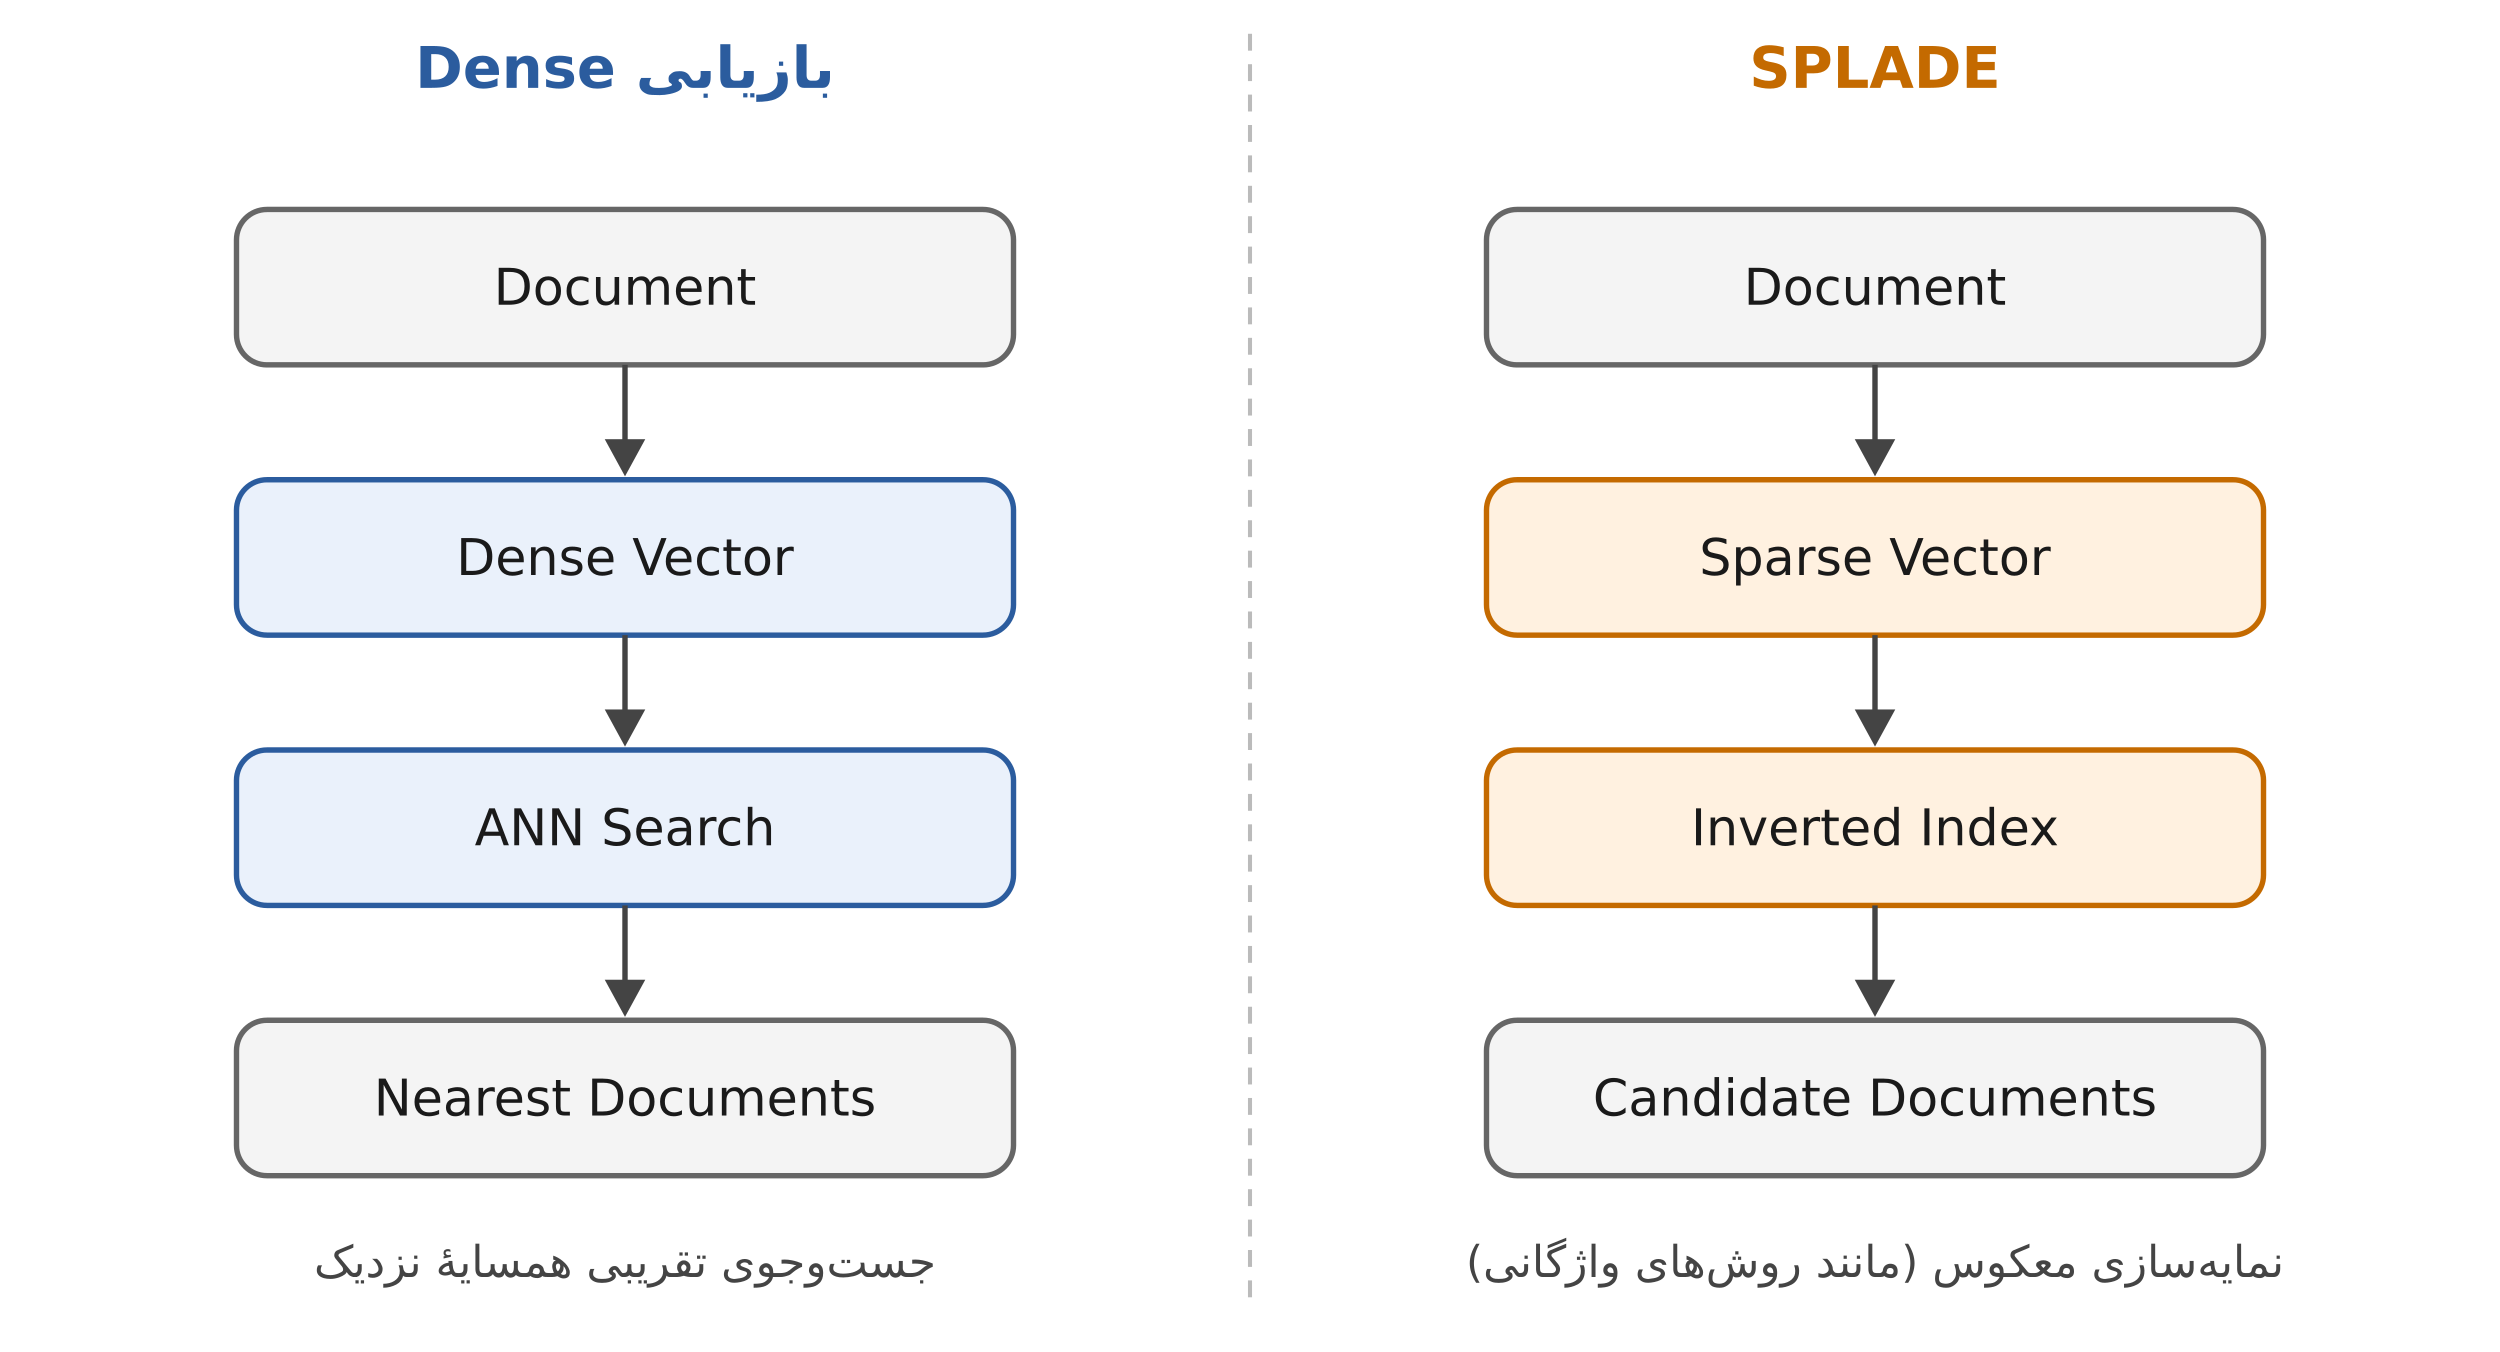
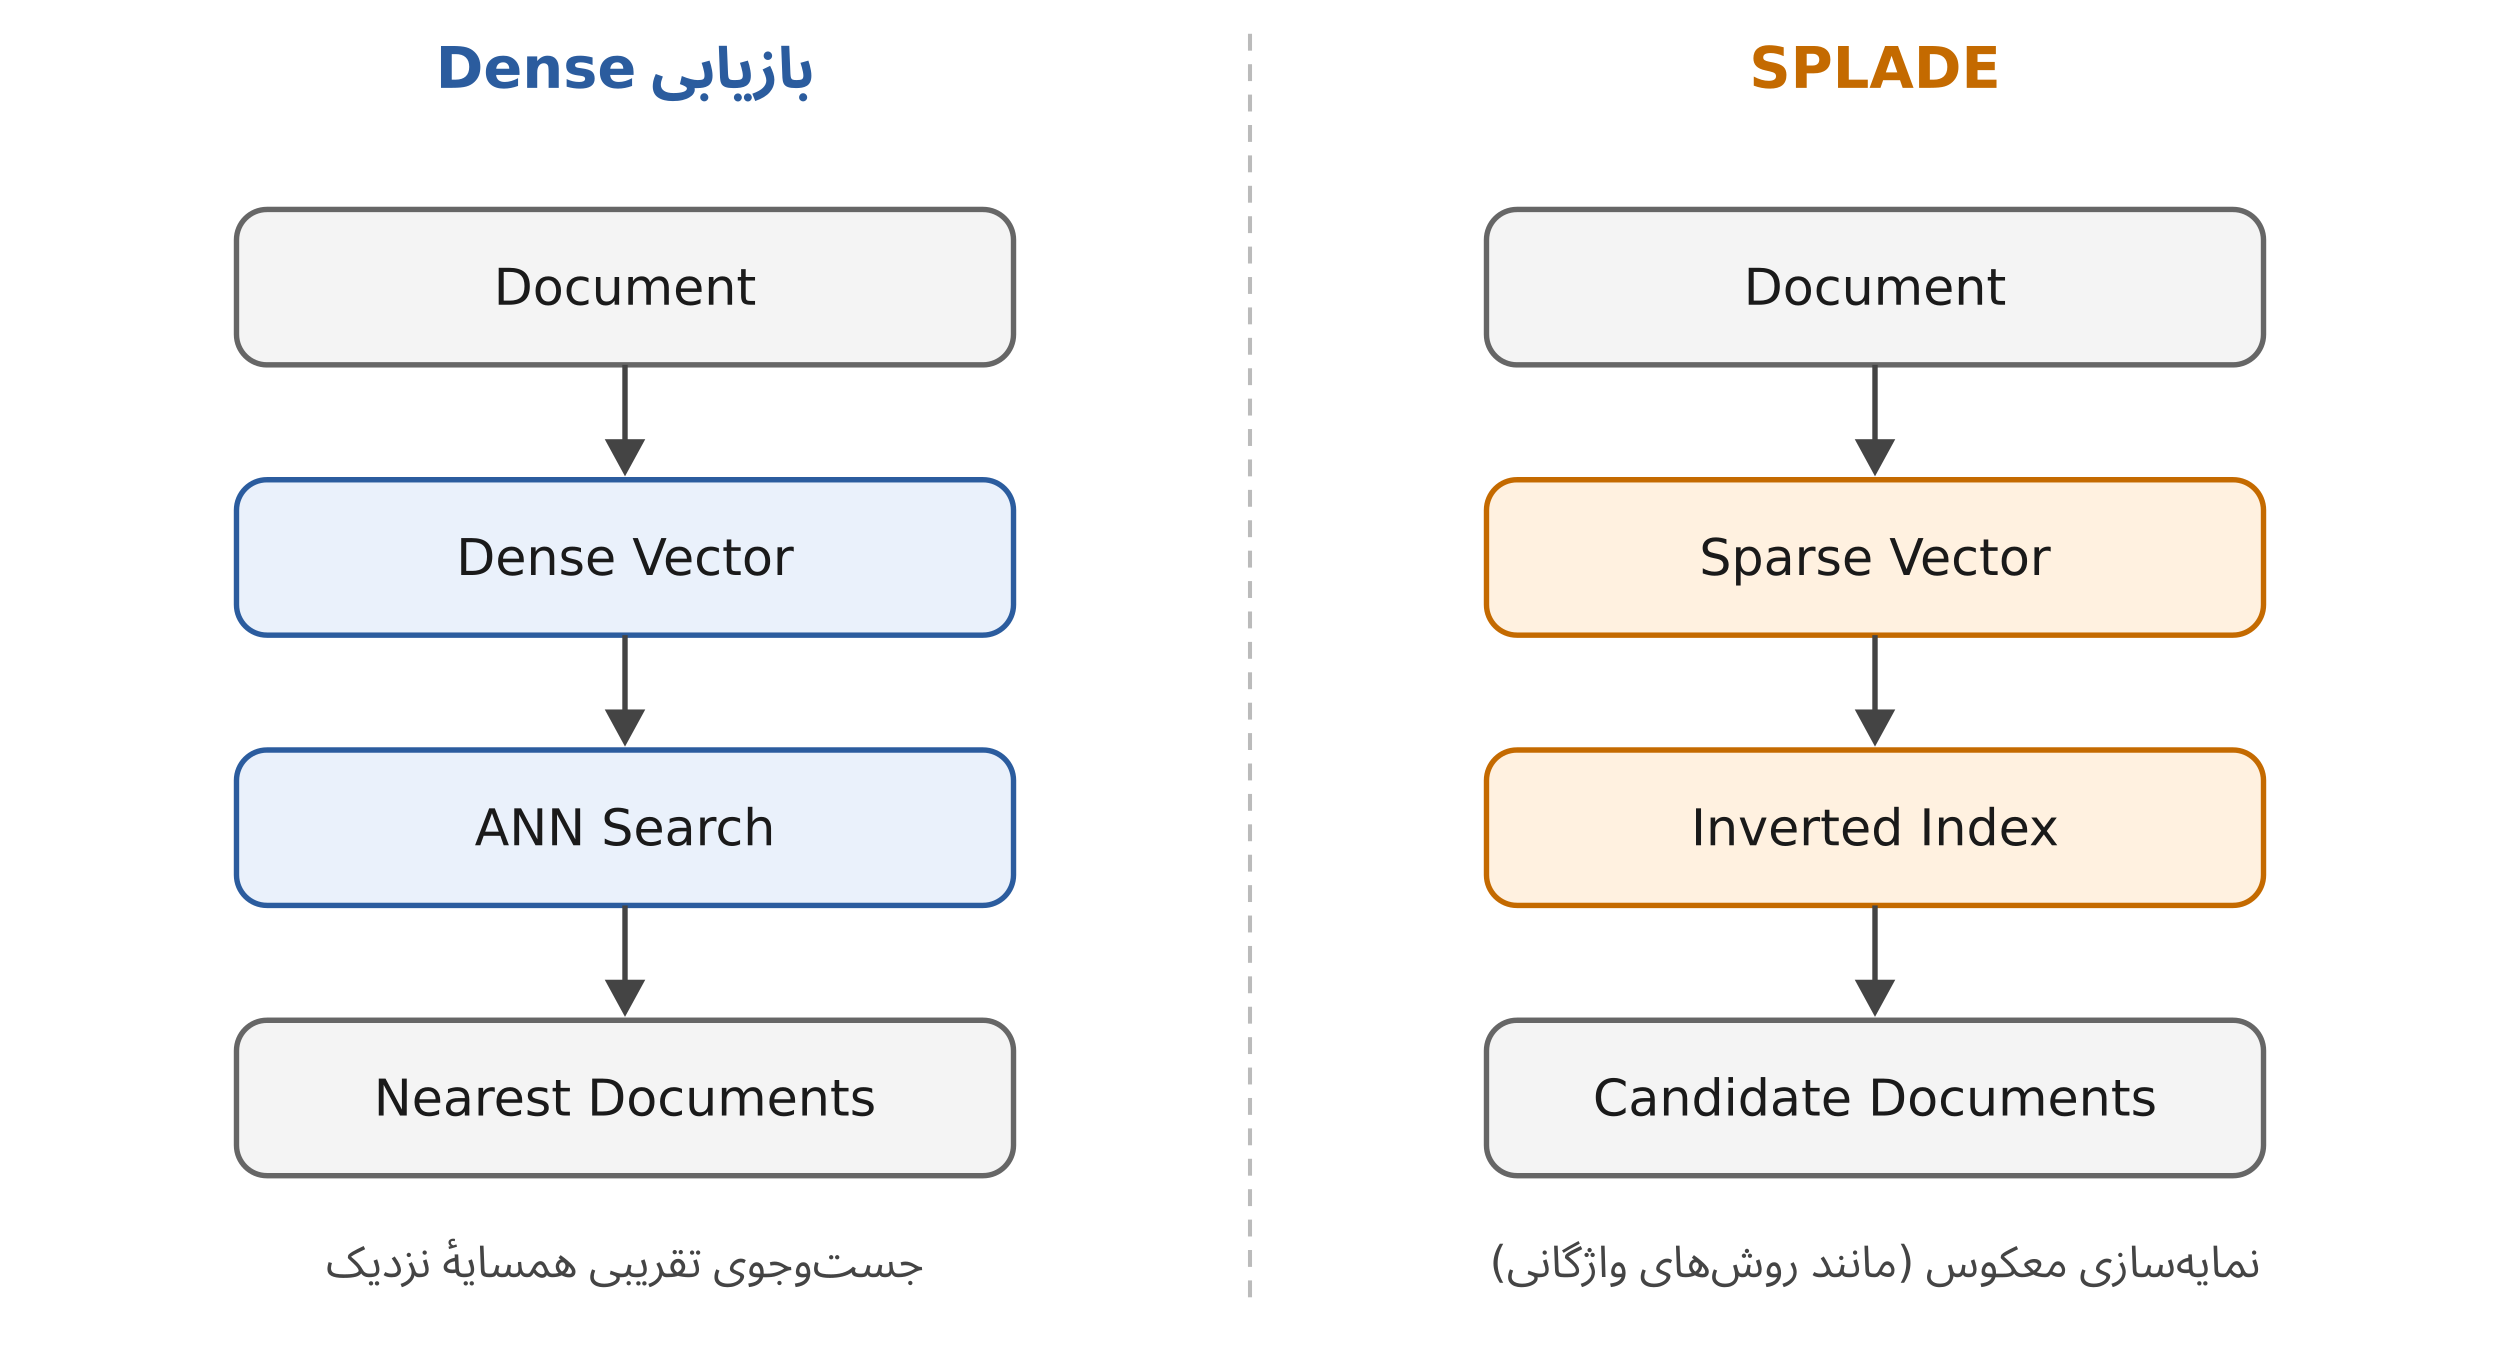
<svg xmlns="http://www.w3.org/2000/svg" width="740" height="400" viewBox="0 0 740 400">
-   <text x="185.0" y="26.0" text-anchor="middle" font-family="DejaVu Sans, Arial, sans-serif" font-size="17" font-weight="bold" fill="#2B5C9E">‫بازیابی Dense‬</text>
-   <text x="555.0" y="26.0" text-anchor="middle" font-family="DejaVu Sans, Arial, sans-serif" font-size="17" font-weight="bold" fill="#C46A00">SPLADE</text>
+   <text x="185.0" y="26.0" text-anchor="middle" font-family="Vazirmatn, Tahoma, 'Noto Sans Arabic', 'DejaVu Sans', Arial, sans-serif" font-size="17" font-weight="bold" fill="#2B5C9E">‫بازیابی Dense‬</text>
+   <text x="555.0" y="26.0" text-anchor="middle" font-family="Vazirmatn, Tahoma, 'Noto Sans Arabic', 'DejaVu Sans', Arial, sans-serif" font-size="17" font-weight="bold" fill="#C46A00">SPLADE</text>
  <rect x="70.0" y="62.0" width="230.0" height="46.0" rx="9" fill="#F4F4F4" stroke="#666666" stroke-width="1.6" />
-   <text x="185.0" y="90.2" text-anchor="middle" font-family="DejaVu Sans, Arial, sans-serif" font-size="15" font-weight="normal" fill="#1a1a1a">Document</text>
+   <text x="185.0" y="90.2" text-anchor="middle" font-family="Vazirmatn, Tahoma, 'Noto Sans Arabic', 'DejaVu Sans', Arial, sans-serif" font-size="15" font-weight="normal" fill="#1a1a1a">Document</text>
  <rect x="70.0" y="142.0" width="230.0" height="46.0" rx="9" fill="#EAF1FB" stroke="#2B5C9E" stroke-width="1.6" />
-   <text x="185.0" y="170.2" text-anchor="middle" font-family="DejaVu Sans, Arial, sans-serif" font-size="15" font-weight="normal" fill="#1a1a1a">Dense Vector</text>
+   <text x="185.0" y="170.2" text-anchor="middle" font-family="Vazirmatn, Tahoma, 'Noto Sans Arabic', 'DejaVu Sans', Arial, sans-serif" font-size="15" font-weight="normal" fill="#1a1a1a">Dense Vector</text>
  <rect x="70.0" y="222.0" width="230.0" height="46.0" rx="9" fill="#EAF1FB" stroke="#2B5C9E" stroke-width="1.6" />
-   <text x="185.0" y="250.2" text-anchor="middle" font-family="DejaVu Sans, Arial, sans-serif" font-size="15" font-weight="normal" fill="#1a1a1a">ANN Search</text>
+   <text x="185.0" y="250.2" text-anchor="middle" font-family="Vazirmatn, Tahoma, 'Noto Sans Arabic', 'DejaVu Sans', Arial, sans-serif" font-size="15" font-weight="normal" fill="#1a1a1a">ANN Search</text>
  <rect x="70.0" y="302.0" width="230.0" height="46.0" rx="9" fill="#F4F4F4" stroke="#666666" stroke-width="1.6" />
-   <text x="185.0" y="330.2" text-anchor="middle" font-family="DejaVu Sans, Arial, sans-serif" font-size="15" font-weight="normal" fill="#1a1a1a">Nearest Documents</text>
+   <text x="185.0" y="330.2" text-anchor="middle" font-family="Vazirmatn, Tahoma, 'Noto Sans Arabic', 'DejaVu Sans', Arial, sans-serif" font-size="15" font-weight="normal" fill="#1a1a1a">Nearest Documents</text>
  <line x1="185.0" y1="108.0" x2="185.0" y2="132.2" stroke="#444" stroke-width="1.6" />
  <polygon points="185.0,141.0 179.0,130.0 191.0,130.0" fill="#444" />
  <line x1="185.0" y1="188.0" x2="185.0" y2="212.2" stroke="#444" stroke-width="1.6" />
  <polygon points="185.0,221.0 179.0,210.0 191.0,210.0" fill="#444" />
  <line x1="185.0" y1="268.0" x2="185.0" y2="292.2" stroke="#444" stroke-width="1.6" />
  <polygon points="185.0,301.0 179.0,290.0 191.0,290.0" fill="#444" />
  <rect x="440.0" y="62.0" width="230.0" height="46.0" rx="9" fill="#F4F4F4" stroke="#666666" stroke-width="1.6" />
-   <text x="555.0" y="90.2" text-anchor="middle" font-family="DejaVu Sans, Arial, sans-serif" font-size="15" font-weight="normal" fill="#1a1a1a">Document</text>
+   <text x="555.0" y="90.2" text-anchor="middle" font-family="Vazirmatn, Tahoma, 'Noto Sans Arabic', 'DejaVu Sans', Arial, sans-serif" font-size="15" font-weight="normal" fill="#1a1a1a">Document</text>
  <rect x="440.0" y="142.0" width="230.0" height="46.0" rx="9" fill="#FFF1E0" stroke="#C46A00" stroke-width="1.6" />
-   <text x="555.0" y="170.2" text-anchor="middle" font-family="DejaVu Sans, Arial, sans-serif" font-size="15" font-weight="normal" fill="#1a1a1a">Sparse Vector</text>
+   <text x="555.0" y="170.2" text-anchor="middle" font-family="Vazirmatn, Tahoma, 'Noto Sans Arabic', 'DejaVu Sans', Arial, sans-serif" font-size="15" font-weight="normal" fill="#1a1a1a">Sparse Vector</text>
  <rect x="440.0" y="222.0" width="230.0" height="46.0" rx="9" fill="#FFF1E0" stroke="#C46A00" stroke-width="1.6" />
-   <text x="555.0" y="250.2" text-anchor="middle" font-family="DejaVu Sans, Arial, sans-serif" font-size="15" font-weight="normal" fill="#1a1a1a">Inverted Index</text>
+   <text x="555.0" y="250.2" text-anchor="middle" font-family="Vazirmatn, Tahoma, 'Noto Sans Arabic', 'DejaVu Sans', Arial, sans-serif" font-size="15" font-weight="normal" fill="#1a1a1a">Inverted Index</text>
  <rect x="440.0" y="302.0" width="230.0" height="46.0" rx="9" fill="#F4F4F4" stroke="#666666" stroke-width="1.6" />
-   <text x="555.0" y="330.2" text-anchor="middle" font-family="DejaVu Sans, Arial, sans-serif" font-size="15" font-weight="normal" fill="#1a1a1a">Candidate Documents</text>
+   <text x="555.0" y="330.2" text-anchor="middle" font-family="Vazirmatn, Tahoma, 'Noto Sans Arabic', 'DejaVu Sans', Arial, sans-serif" font-size="15" font-weight="normal" fill="#1a1a1a">Candidate Documents</text>
  <line x1="555.0" y1="108.0" x2="555.0" y2="132.2" stroke="#444" stroke-width="1.6" />
  <polygon points="555.0,141.0 549.0,130.0 561.0,130.0" fill="#444" />
  <line x1="555.0" y1="188.0" x2="555.0" y2="212.2" stroke="#444" stroke-width="1.6" />
  <polygon points="555.0,221.0 549.0,210.0 561.0,210.0" fill="#444" />
  <line x1="555.0" y1="268.0" x2="555.0" y2="292.2" stroke="#444" stroke-width="1.6" />
  <polygon points="555.0,301.0 549.0,290.0 561.0,290.0" fill="#444" />
  <line x1="370.0" y1="10.0" x2="370.0" y2="385.0" stroke="#bbb" stroke-width="1.2" stroke-dasharray="5 4" />
-   <text x="185.0" y="378.0" text-anchor="middle" font-family="DejaVu Sans, Arial, sans-serif" font-size="13" font-weight="normal" fill="#444">‫جست‌وجوی تقریبی همسایهٔ نزدیک‬</text>
-   <text x="555.0" y="378.0" text-anchor="middle" font-family="DejaVu Sans, Arial, sans-serif" font-size="13" font-weight="normal" fill="#444">‫نمایه‌سازی معکوس (مانند روش‌های واژگانی)‬</text>
+   <text x="185.0" y="378.0" text-anchor="middle" font-family="Vazirmatn, Tahoma, 'Noto Sans Arabic', 'DejaVu Sans', Arial, sans-serif" font-size="13" font-weight="normal" fill="#444">‫جست‌وجوی تقریبی همسایهٔ نزدیک‬</text>
+   <text x="555.0" y="378.0" text-anchor="middle" font-family="Vazirmatn, Tahoma, 'Noto Sans Arabic', 'DejaVu Sans', Arial, sans-serif" font-size="13" font-weight="normal" fill="#444">‫نمایه‌سازی معکوس (مانند روش‌های واژگانی)‬</text>
</svg>
